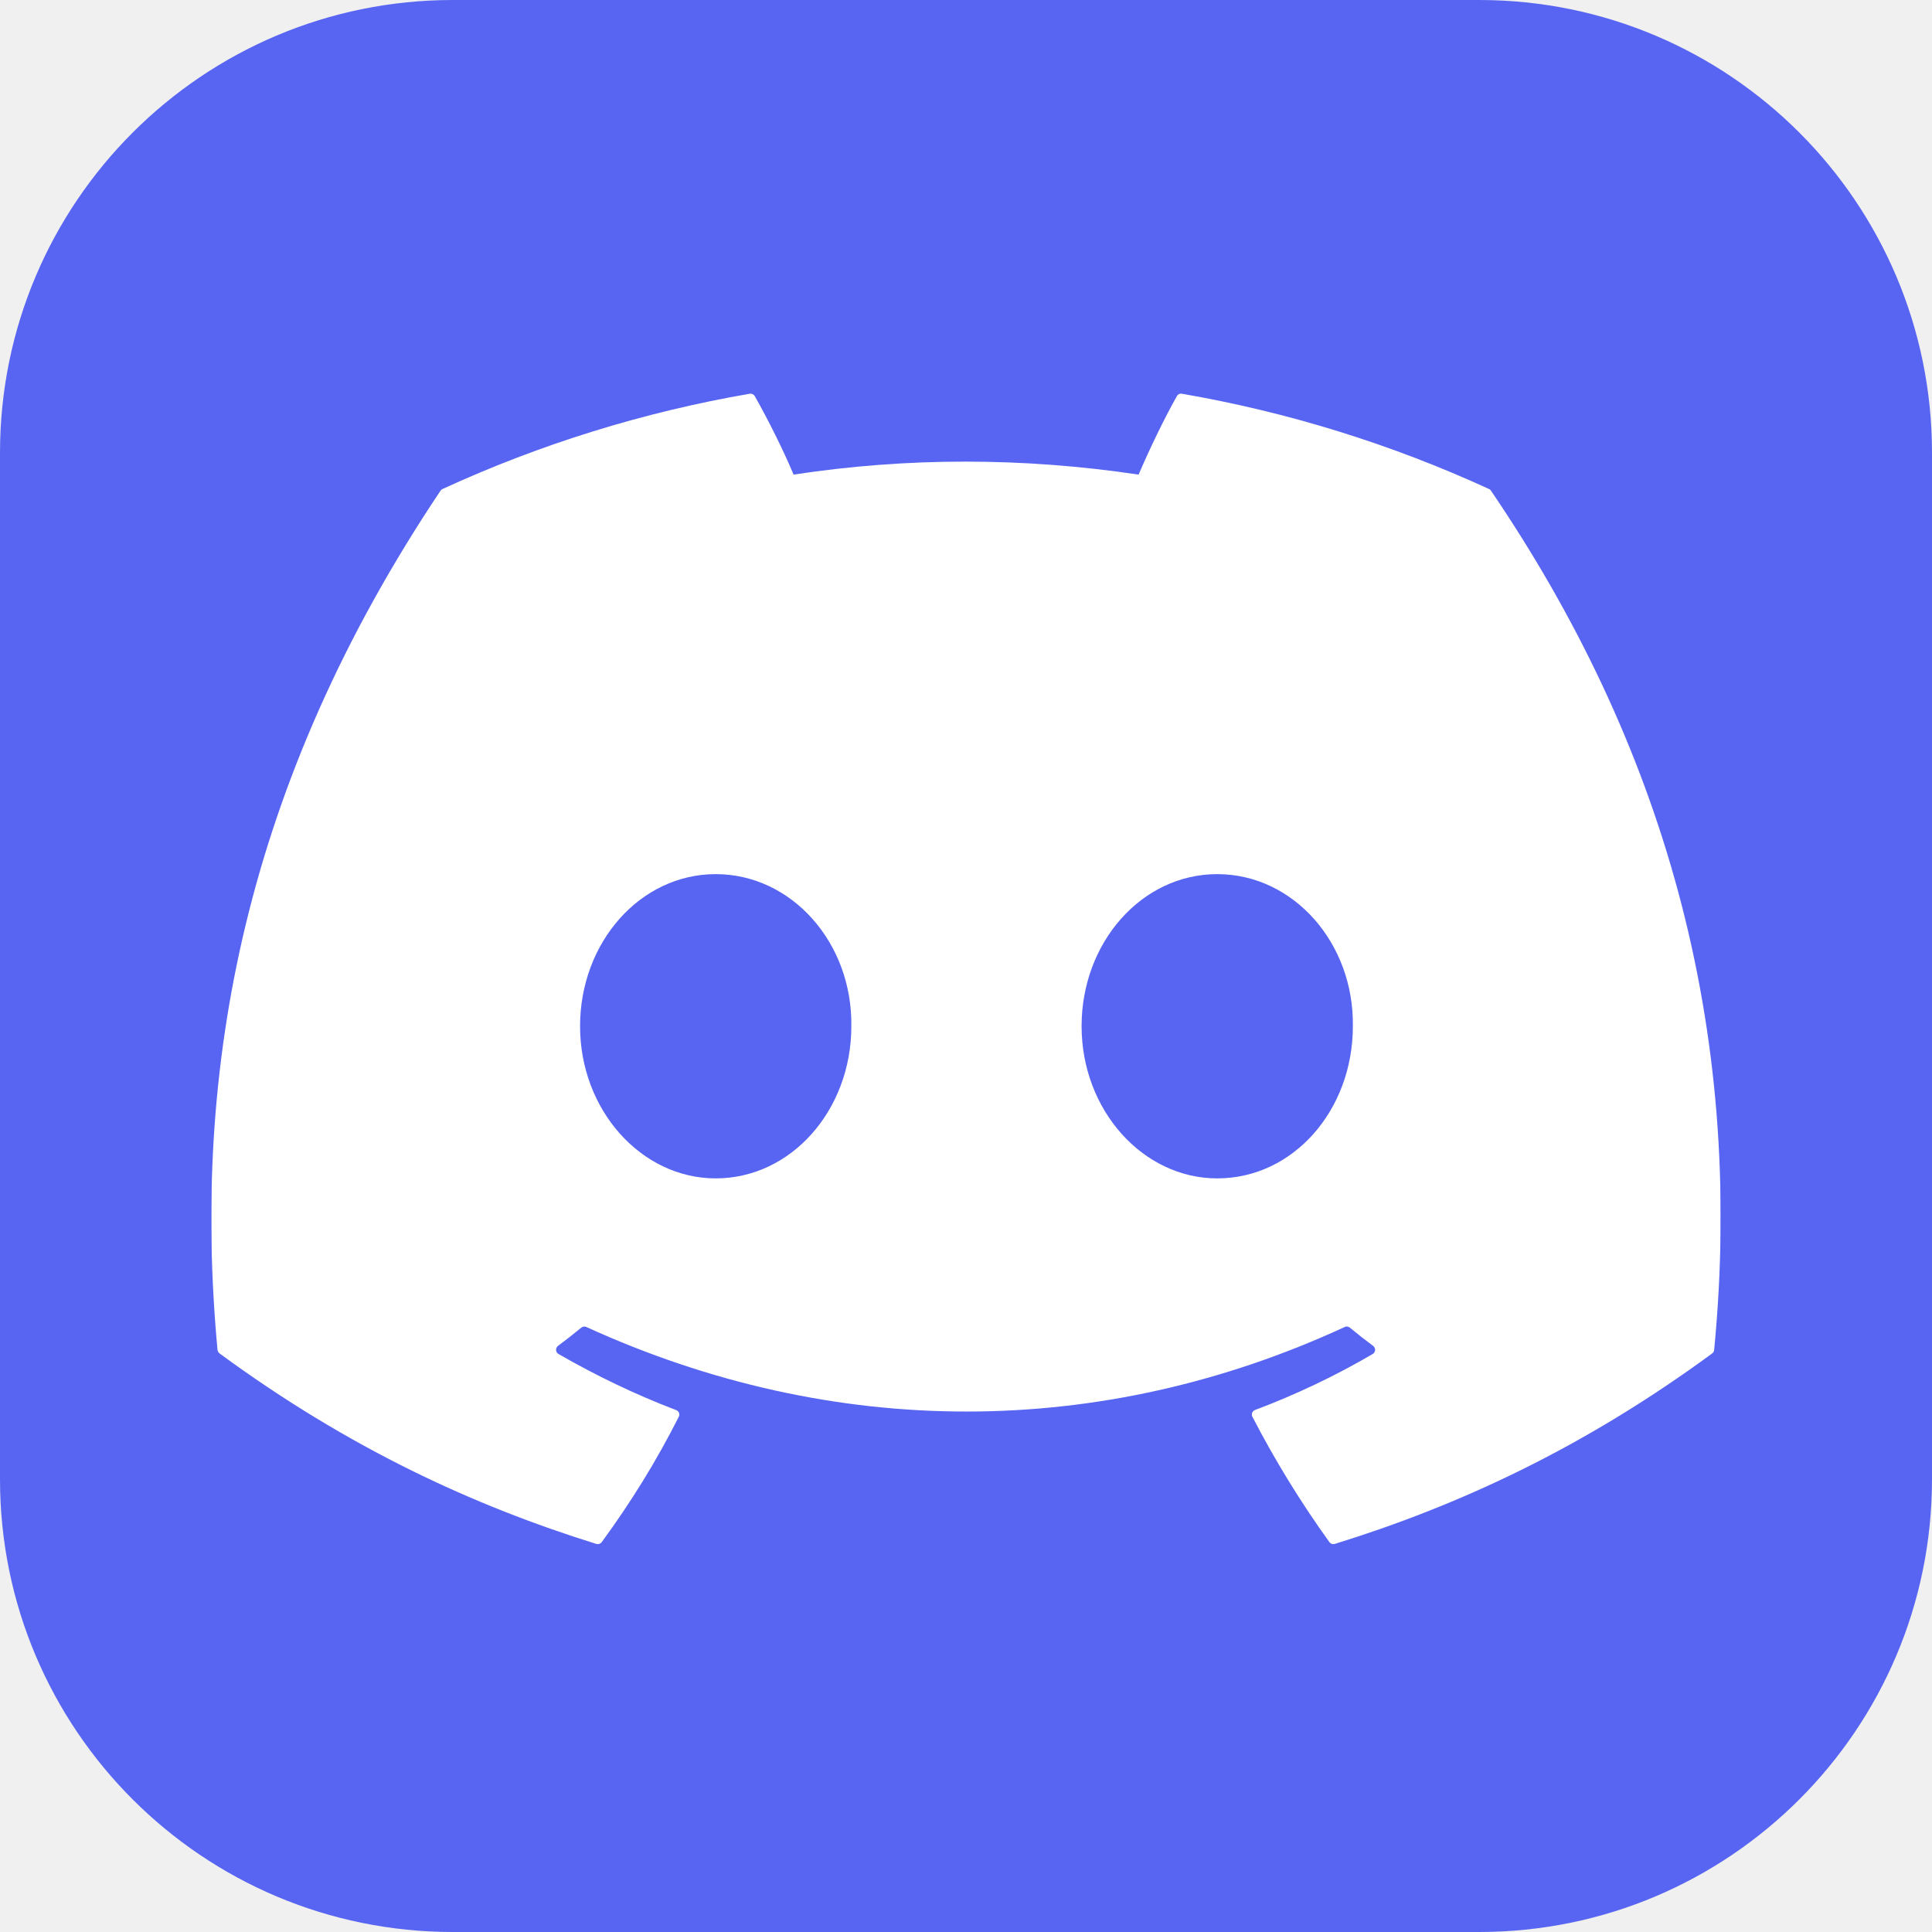
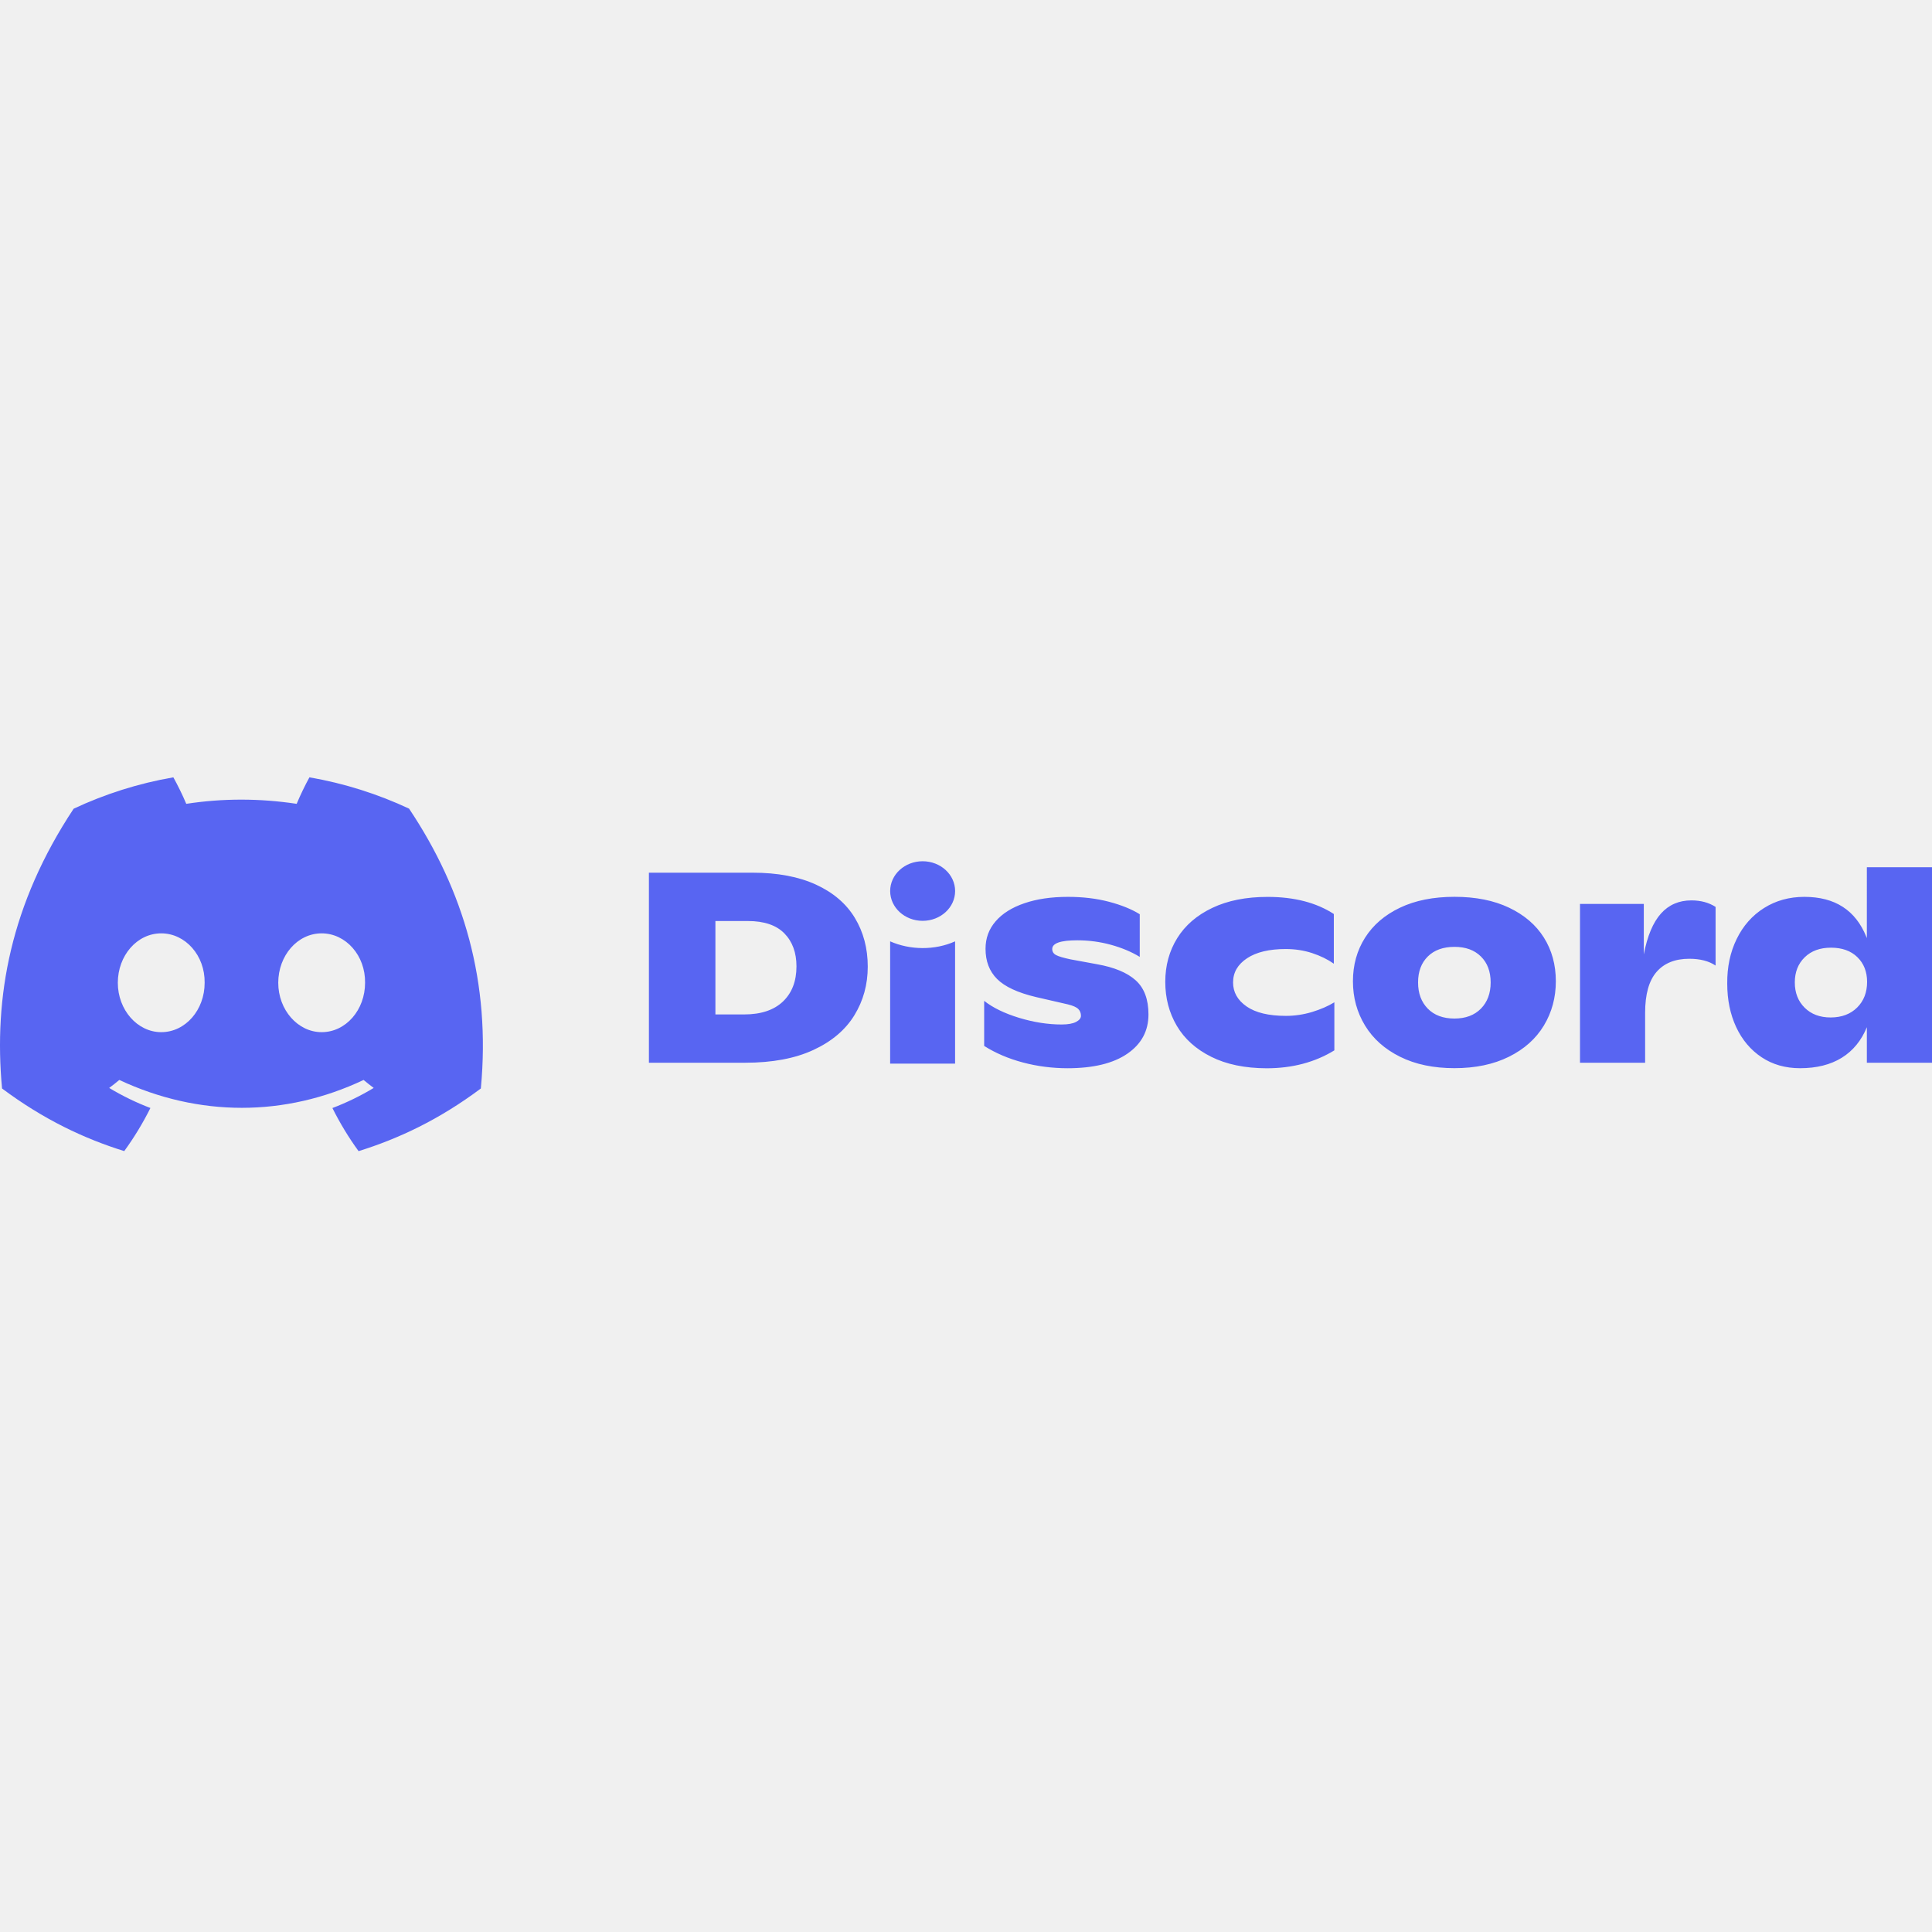
- <svg xmlns="http://www.w3.org/2000/svg" width="29" height="29" viewBox="0 0 29 29" fill="none">
-   <path d="M22.203 0H6.797C3.043 0 0 3.043 0 6.797V22.203C0 25.957 3.043 29 6.797 29H22.203C25.957 29 29 25.957 29 22.203V6.797C29 3.043 25.957 0 22.203 0Z" fill="#5865F2" />
-   <mask id="mask0_1310_534" style="mask-type:luminance" maskUnits="userSpaceOnUse" x="3" y="5" width="23" height="19">
-     <path d="M3.172 5.777H25.828V23.328H3.172V5.777Z" fill="white" />
-   </mask>
-   <g mask="url(#mask0_1310_534)">
-     <path d="M22.351 7.34C20.882 6.666 19.332 6.185 17.74 5.91C17.725 5.907 17.71 5.909 17.697 5.915C17.684 5.922 17.673 5.932 17.666 5.945C17.466 6.299 17.246 6.761 17.091 7.124C15.35 6.864 13.617 6.864 11.912 7.124C11.757 6.753 11.529 6.299 11.329 5.945C11.321 5.932 11.31 5.922 11.297 5.916C11.284 5.91 11.269 5.908 11.254 5.91C9.662 6.185 8.111 6.665 6.643 7.34C6.63 7.346 6.62 7.355 6.612 7.366C3.675 11.754 2.871 16.035 3.265 20.262C3.267 20.272 3.27 20.282 3.275 20.291C3.28 20.3 3.287 20.308 3.295 20.315C5.233 21.738 7.11 22.602 8.952 23.175C8.967 23.179 8.982 23.179 8.996 23.174C9.01 23.169 9.023 23.16 9.032 23.148C9.468 22.553 9.856 21.926 10.189 21.266C10.194 21.257 10.196 21.247 10.197 21.237C10.197 21.227 10.196 21.217 10.192 21.207C10.188 21.198 10.182 21.189 10.175 21.182C10.168 21.175 10.159 21.17 10.15 21.166C9.534 20.932 8.947 20.648 8.383 20.324C8.372 20.318 8.364 20.309 8.357 20.299C8.351 20.289 8.348 20.277 8.347 20.265C8.346 20.254 8.348 20.242 8.353 20.231C8.358 20.22 8.366 20.211 8.375 20.203C8.494 20.114 8.611 20.023 8.726 19.928C8.736 19.92 8.749 19.915 8.761 19.913C8.774 19.911 8.788 19.913 8.8 19.918C12.507 21.611 16.521 21.611 20.186 19.918C20.198 19.913 20.211 19.91 20.224 19.912C20.237 19.914 20.25 19.919 20.26 19.927C20.375 20.022 20.492 20.114 20.612 20.203C20.621 20.21 20.629 20.22 20.634 20.231C20.639 20.241 20.641 20.253 20.641 20.265C20.64 20.277 20.637 20.289 20.63 20.299C20.624 20.309 20.616 20.318 20.605 20.324C20.041 20.654 19.449 20.935 18.837 21.165C18.828 21.169 18.819 21.175 18.812 21.182C18.805 21.189 18.799 21.198 18.796 21.207C18.792 21.217 18.79 21.227 18.791 21.237C18.791 21.247 18.794 21.257 18.799 21.266C19.138 21.921 19.524 22.55 19.955 23.148C19.964 23.16 19.976 23.169 19.991 23.174C20.005 23.179 20.02 23.179 20.035 23.175C21.886 22.602 23.763 21.738 25.701 20.315C25.709 20.309 25.716 20.301 25.721 20.292C25.726 20.283 25.73 20.273 25.73 20.263C26.203 15.376 24.939 11.13 22.381 7.367C22.374 7.355 22.364 7.345 22.351 7.34ZM10.743 17.688C9.626 17.688 8.707 16.663 8.707 15.404C8.707 14.146 9.609 13.121 10.743 13.121C11.886 13.121 12.797 14.155 12.779 15.404C12.779 16.663 11.877 17.688 10.743 17.688ZM18.271 17.688C17.155 17.688 16.235 16.663 16.235 15.404C16.235 14.146 17.137 13.121 18.271 13.121C19.414 13.121 20.325 14.155 20.307 15.404C20.307 16.663 19.414 17.688 18.271 17.688Z" fill="white" />
+ <svg xmlns="http://www.w3.org/2000/svg" width="800px" height="800px" viewBox="0 -206 512 512" version="1.1" preserveAspectRatio="xMidYMid">
+   <g>
+     <path d="M82.003,0 C91.263,1.604 100.121,4.421 108.405,8.297 C122.889,29.927 130.086,54.322 127.428,82.46 C116.346,90.746 105.597,95.773 95.028,99.063 C92.411,95.475 90.096,91.651 88.093,87.642 C91.908,86.192 95.571,84.403 99.034,82.316 C98.128,81.638 97.232,80.928 96.356,80.198 C75.551,90.047 52.672,90.047 31.615,80.198 C30.75,80.928 29.854,81.638 28.938,82.316 C32.39,84.393 36.044,86.182 39.859,87.631 C37.856,91.651 35.531,95.465 32.924,99.053 C22.365,95.763 11.626,90.736 0.543,82.46 C-1.721,58.188 2.808,33.566 19.517,8.317 C27.801,4.431 36.668,1.604 45.939,0 C47.086,2.056 48.445,4.822 49.361,7.022 C59.024,5.541 68.777,5.541 78.621,7.022 C79.537,4.822 80.866,2.056 82.003,0 Z M335.936,31.687 C342.981,31.687 348.829,33.198 353.48,36.22 L353.48,49.39 C351.839,48.238 349.926,47.303 347.742,46.583 C345.558,45.863 343.223,45.503 340.726,45.503 C336.358,45.503 332.946,46.316 330.48,47.95 C328.013,49.585 326.777,51.713 326.777,54.355 C326.777,56.946 327.973,59.064 330.369,60.729 C332.766,62.384 336.237,63.217 340.797,63.217 C343.142,63.217 345.458,62.867 347.742,62.179 C350.017,61.48 351.98,60.626 353.62,59.619 L353.62,72.356 C348.457,75.523 342.468,77.106 335.653,77.106 C329.917,77.085 325.024,76.078 320.988,74.063 C316.953,72.048 313.902,69.313 311.869,65.859 C309.836,62.405 308.81,58.519 308.81,54.201 C308.81,49.883 309.866,46.018 311.98,42.615 C314.093,39.212 317.193,36.539 321.281,34.596 C325.366,32.653 330.248,31.687 335.936,31.687 Z M283.019,31.677 C286.964,31.677 290.578,32.108 293.871,32.972 C297.162,33.836 299.879,34.936 302.044,36.282 L302.044,47.581 C299.828,46.234 297.291,45.175 294.393,44.373 C291.504,43.582 288.536,43.191 285.475,43.191 C281.056,43.191 278.853,43.962 278.853,45.494 C278.853,46.213 279.195,46.748 279.879,47.108 C280.563,47.467 281.821,47.838 283.643,48.228 L290.688,49.524 C295.29,50.336 298.721,51.765 300.975,53.8 C303.231,55.836 304.357,58.848 304.357,62.837 C304.357,67.206 302.496,70.671 298.761,73.241 C295.027,75.811 289.732,77.096 282.868,77.096 C278.831,77.086 274.907,76.582 271.102,75.574 C267.297,74.567 263.864,73.107 260.815,71.185 L260.815,59.239 C263.12,61.058 266.21,62.559 270.085,63.742 C273.96,64.914 277.705,65.5 281.328,65.5 C283.019,65.5 284.298,65.273 285.163,64.821 C286.029,64.369 286.462,63.824 286.462,63.197 C286.462,62.477 286.231,61.881 285.757,61.398 C285.284,60.914 284.368,60.513 283.01,60.174 L274.555,58.231 C269.713,57.08 266.28,55.486 264.238,53.441 C262.194,51.405 261.177,48.732 261.177,45.422 C261.177,42.636 262.063,40.22 263.855,38.153 C265.636,36.087 268.173,34.493 271.464,33.373 C274.756,32.242 278.6,31.677 283.019,31.677 Z M512,23.833 L512,75.646 L494.737,75.646 L494.737,66.219 C493.277,69.766 491.063,72.47 488.084,74.32 C485.104,76.161 481.42,77.086 477.052,77.086 C473.147,77.086 469.746,76.119 466.835,74.176 C463.927,72.233 461.683,69.571 460.103,66.188 C458.532,62.806 457.736,58.982 457.736,54.705 C457.687,50.295 458.522,46.337 460.243,42.831 C461.955,39.325 464.379,36.591 467.5,34.627 C470.621,32.664 474.184,31.677 478.18,31.677 C486.262,31.677 491.728,35.201 494.588,42.241 L494.736,42.614 L494.737,23.833 L512,23.833 Z M385.467,31.666 C391.054,31.666 395.874,32.622 399.911,34.545 C403.947,36.467 407.028,39.099 409.142,42.461 C411.256,45.823 412.312,49.678 412.312,54.047 C412.312,58.365 411.256,62.272 409.142,65.777 C407.028,69.283 403.937,72.038 399.871,74.053 C395.804,76.068 391.003,77.075 385.458,77.075 C379.911,77.075 375.11,76.078 371.054,74.063 C366.987,72.048 363.888,69.293 361.753,65.787 C359.62,62.282 358.542,58.375 358.542,54.057 C358.542,49.74 359.609,45.884 361.753,42.502 C363.896,39.12 366.977,36.467 371.024,34.545 C375.059,32.622 379.881,31.666 385.467,31.666 Z M253.107,43.468 L253.107,75.872 L235.896,75.872 L235.896,43.468 C241.17,45.791 247.713,45.894 253.107,43.468 Z M448.235,32.612 C450.721,32.612 452.856,33.188 454.647,34.339 L454.647,49.883 C452.856,48.68 450.54,48.084 447.672,48.084 C443.916,48.084 441.018,49.246 439.004,51.569 C436.982,53.893 435.975,57.511 435.975,62.405 L435.975,75.646 L418.713,75.646 L418.713,33.548 L435.624,33.548 L435.624,46.933 C436.559,42.039 438.08,38.431 440.173,36.097 C442.257,33.774 444.953,32.612 448.235,32.612 Z M199.445,25.272 C206.069,25.272 211.665,26.331 216.256,28.438 C220.834,30.546 224.268,33.486 226.543,37.249 C228.816,41.011 229.964,45.319 229.964,50.171 C229.964,54.921 228.776,59.228 226.401,63.083 C224.025,66.949 220.412,70.002 215.551,72.254 C210.69,74.505 204.669,75.636 197.473,75.636 L171.967,75.636 L171.967,25.272 L199.445,25.272 Z M42.728,41.348 C36.296,41.348 31.223,47.26 31.223,54.446 C31.223,61.632 36.407,67.533 42.728,67.533 C49.16,67.533 54.243,61.632 54.233,54.446 C54.343,47.249 49.16,41.348 42.728,41.348 Z M85.244,41.348 C78.812,41.348 73.739,47.26 73.739,54.446 C73.739,61.632 78.923,67.533 85.244,67.533 C91.676,67.533 96.749,61.632 96.749,54.446 C96.86,47.249 91.676,41.348 85.244,41.348 Z M385.458,44.928 C382.447,44.928 380.092,45.781 378.371,47.488 C376.66,49.195 375.804,51.477 375.804,54.356 C375.804,57.234 376.66,59.547 378.371,61.295 C380.083,63.043 382.447,63.927 385.458,63.927 C388.415,63.916 390.752,63.043 392.462,61.295 C394.175,59.547 395.039,57.234 395.039,54.356 C395.039,51.477 394.183,49.184 392.462,47.488 C390.752,45.781 388.415,44.928 385.458,44.928 Z M485.225,45.144 C482.316,45.144 479.992,45.997 478.25,47.704 C476.508,49.411 475.643,51.621 475.643,54.356 C475.643,57.09 476.508,59.321 478.25,61.048 C479.992,62.775 482.287,63.639 485.155,63.639 C488.063,63.629 490.398,62.755 492.161,61.007 C493.923,59.259 494.798,56.987 494.798,54.212 C494.798,51.528 493.942,49.339 492.231,47.663 C490.519,45.987 488.174,45.144 485.225,45.144 Z M198.187,38.081 L189.591,38.081 L189.591,62.837 L197.191,62.837 C201.65,62.837 205.083,61.696 207.478,59.424 C209.874,57.141 211.072,54.037 211.072,50.099 C211.072,46.45 210.004,43.54 207.871,41.361 C205.737,39.181 202.506,38.081 198.187,38.081 Z M244.51,22.239 C249.262,22.239 253.116,25.773 253.116,30.134 C253.116,34.495 249.262,38.03 244.51,38.03 C239.756,38.03 235.903,34.495 235.903,30.134 C235.903,25.773 239.756,22.239 244.51,22.239 Z" fill="#5865F2" fill-rule="nonzero">
+ 
+ </path>
  </g>
</svg>
